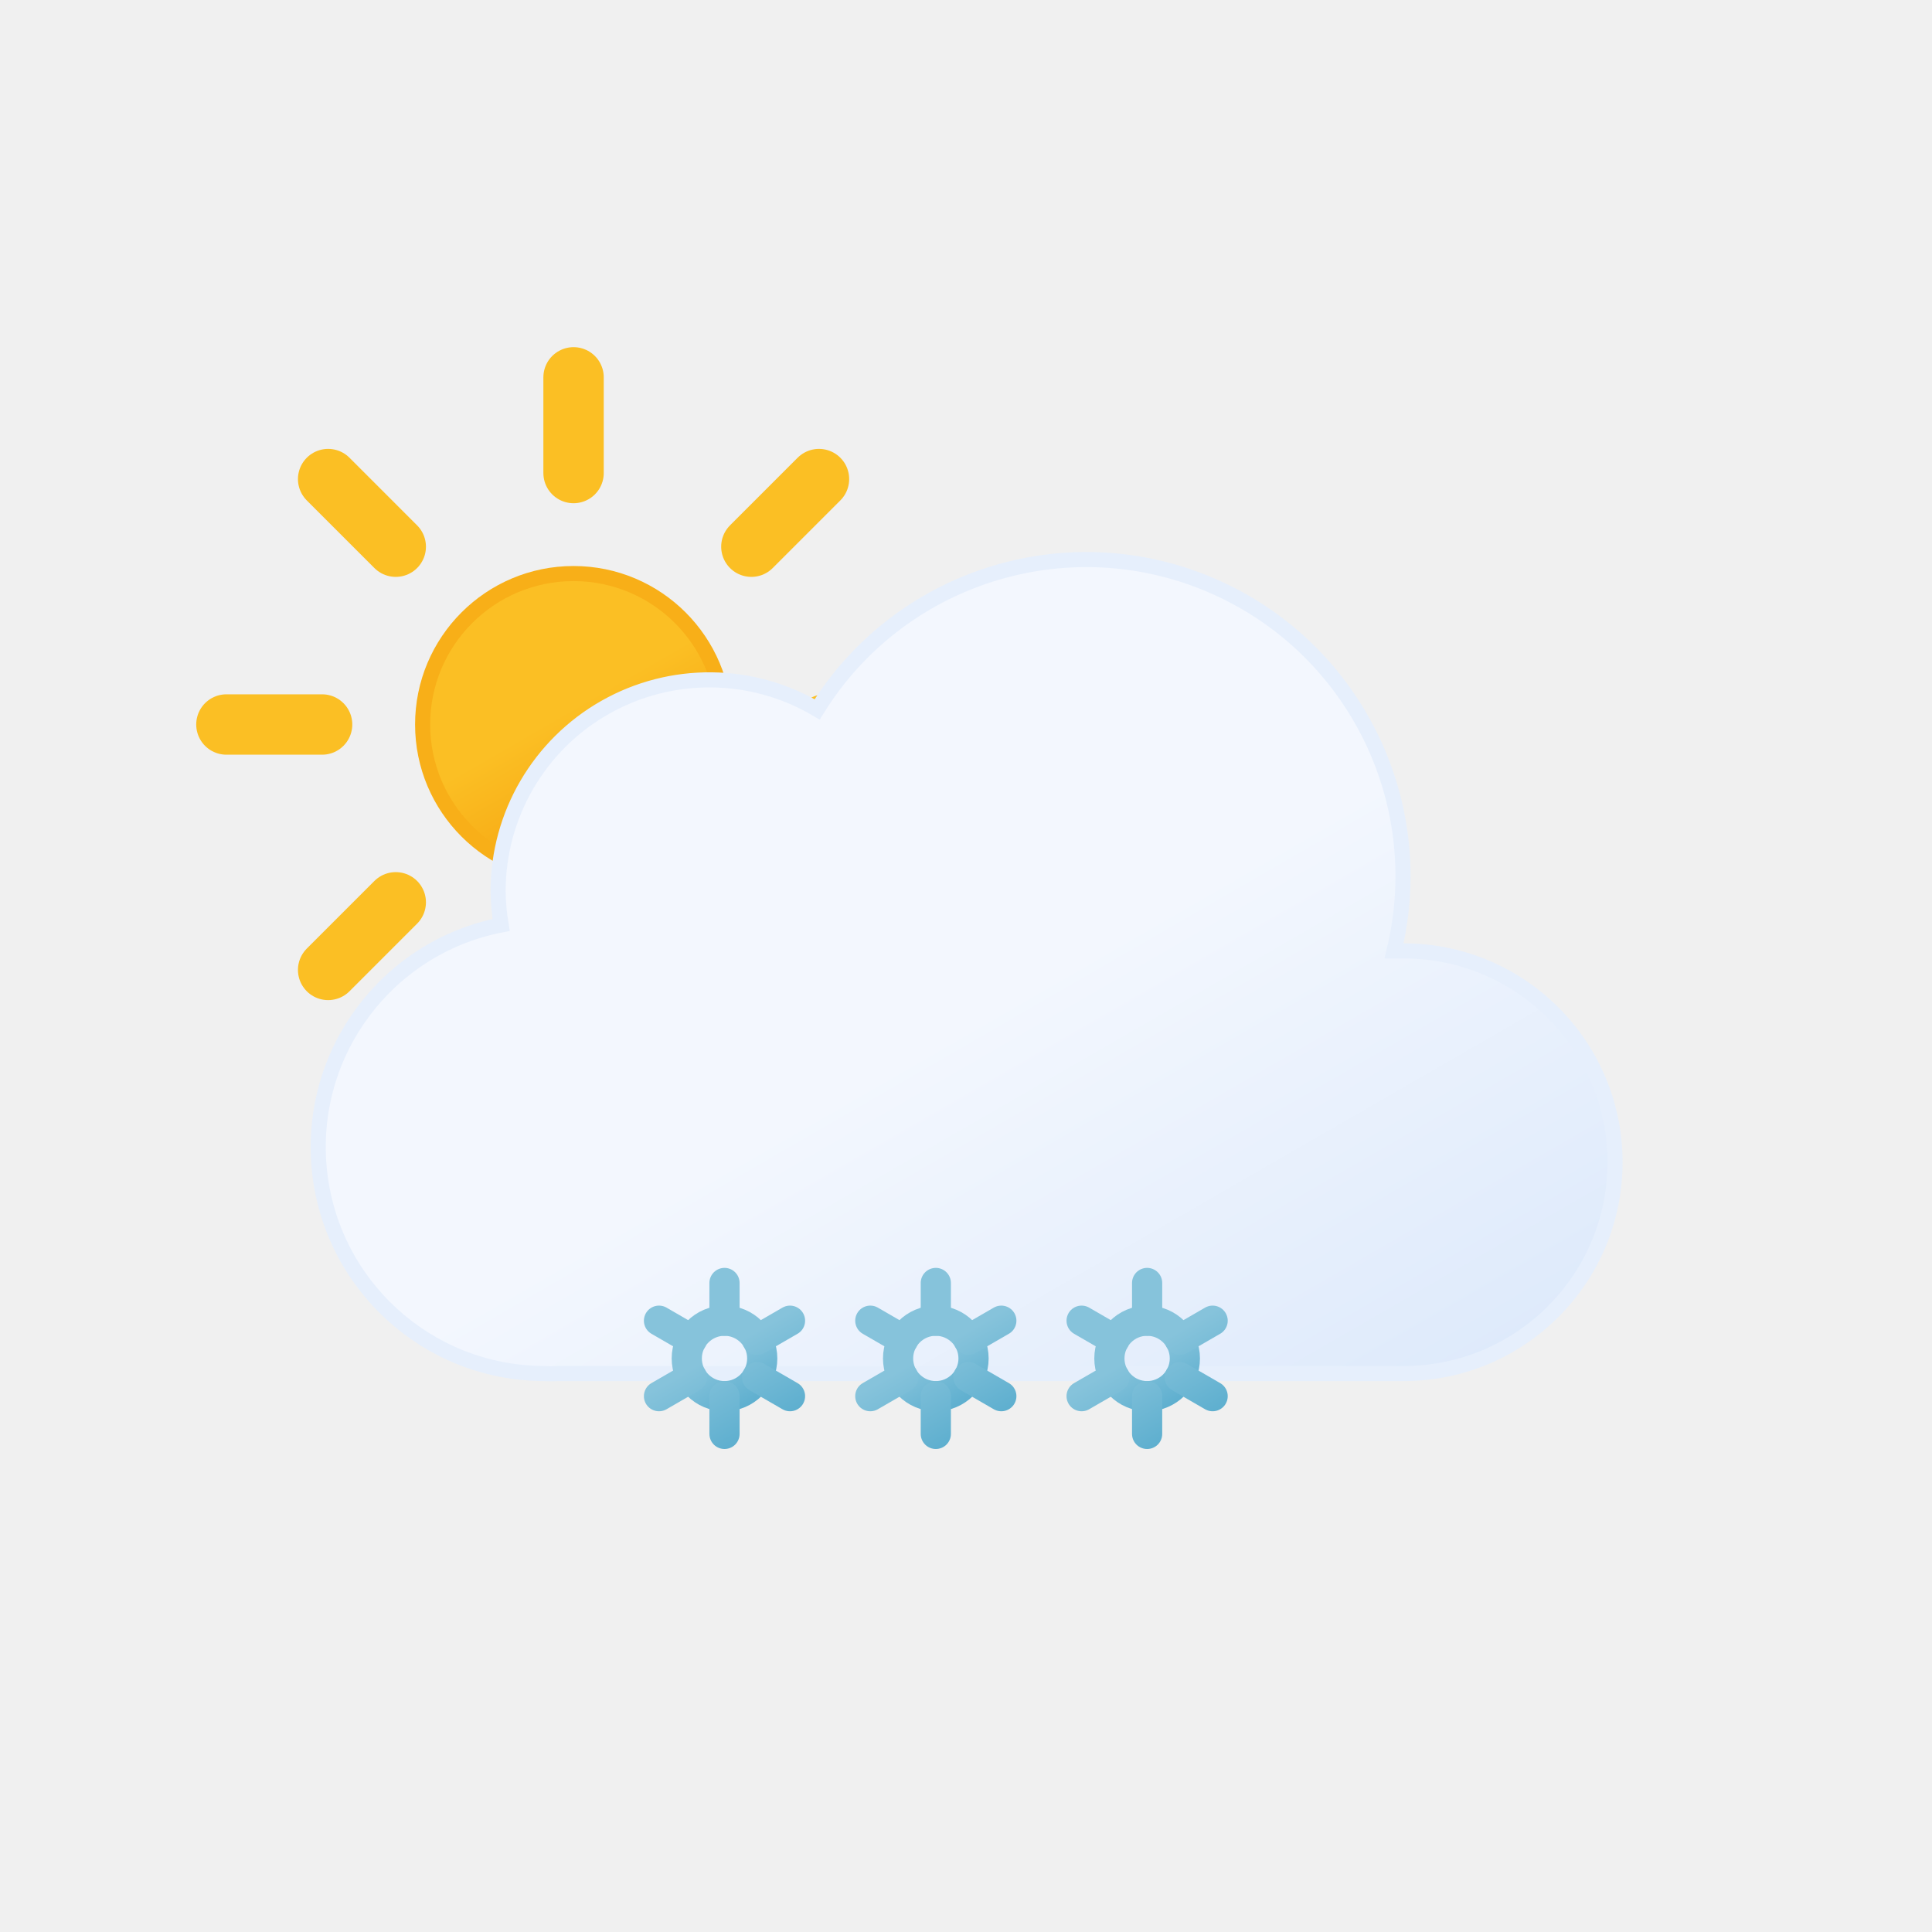
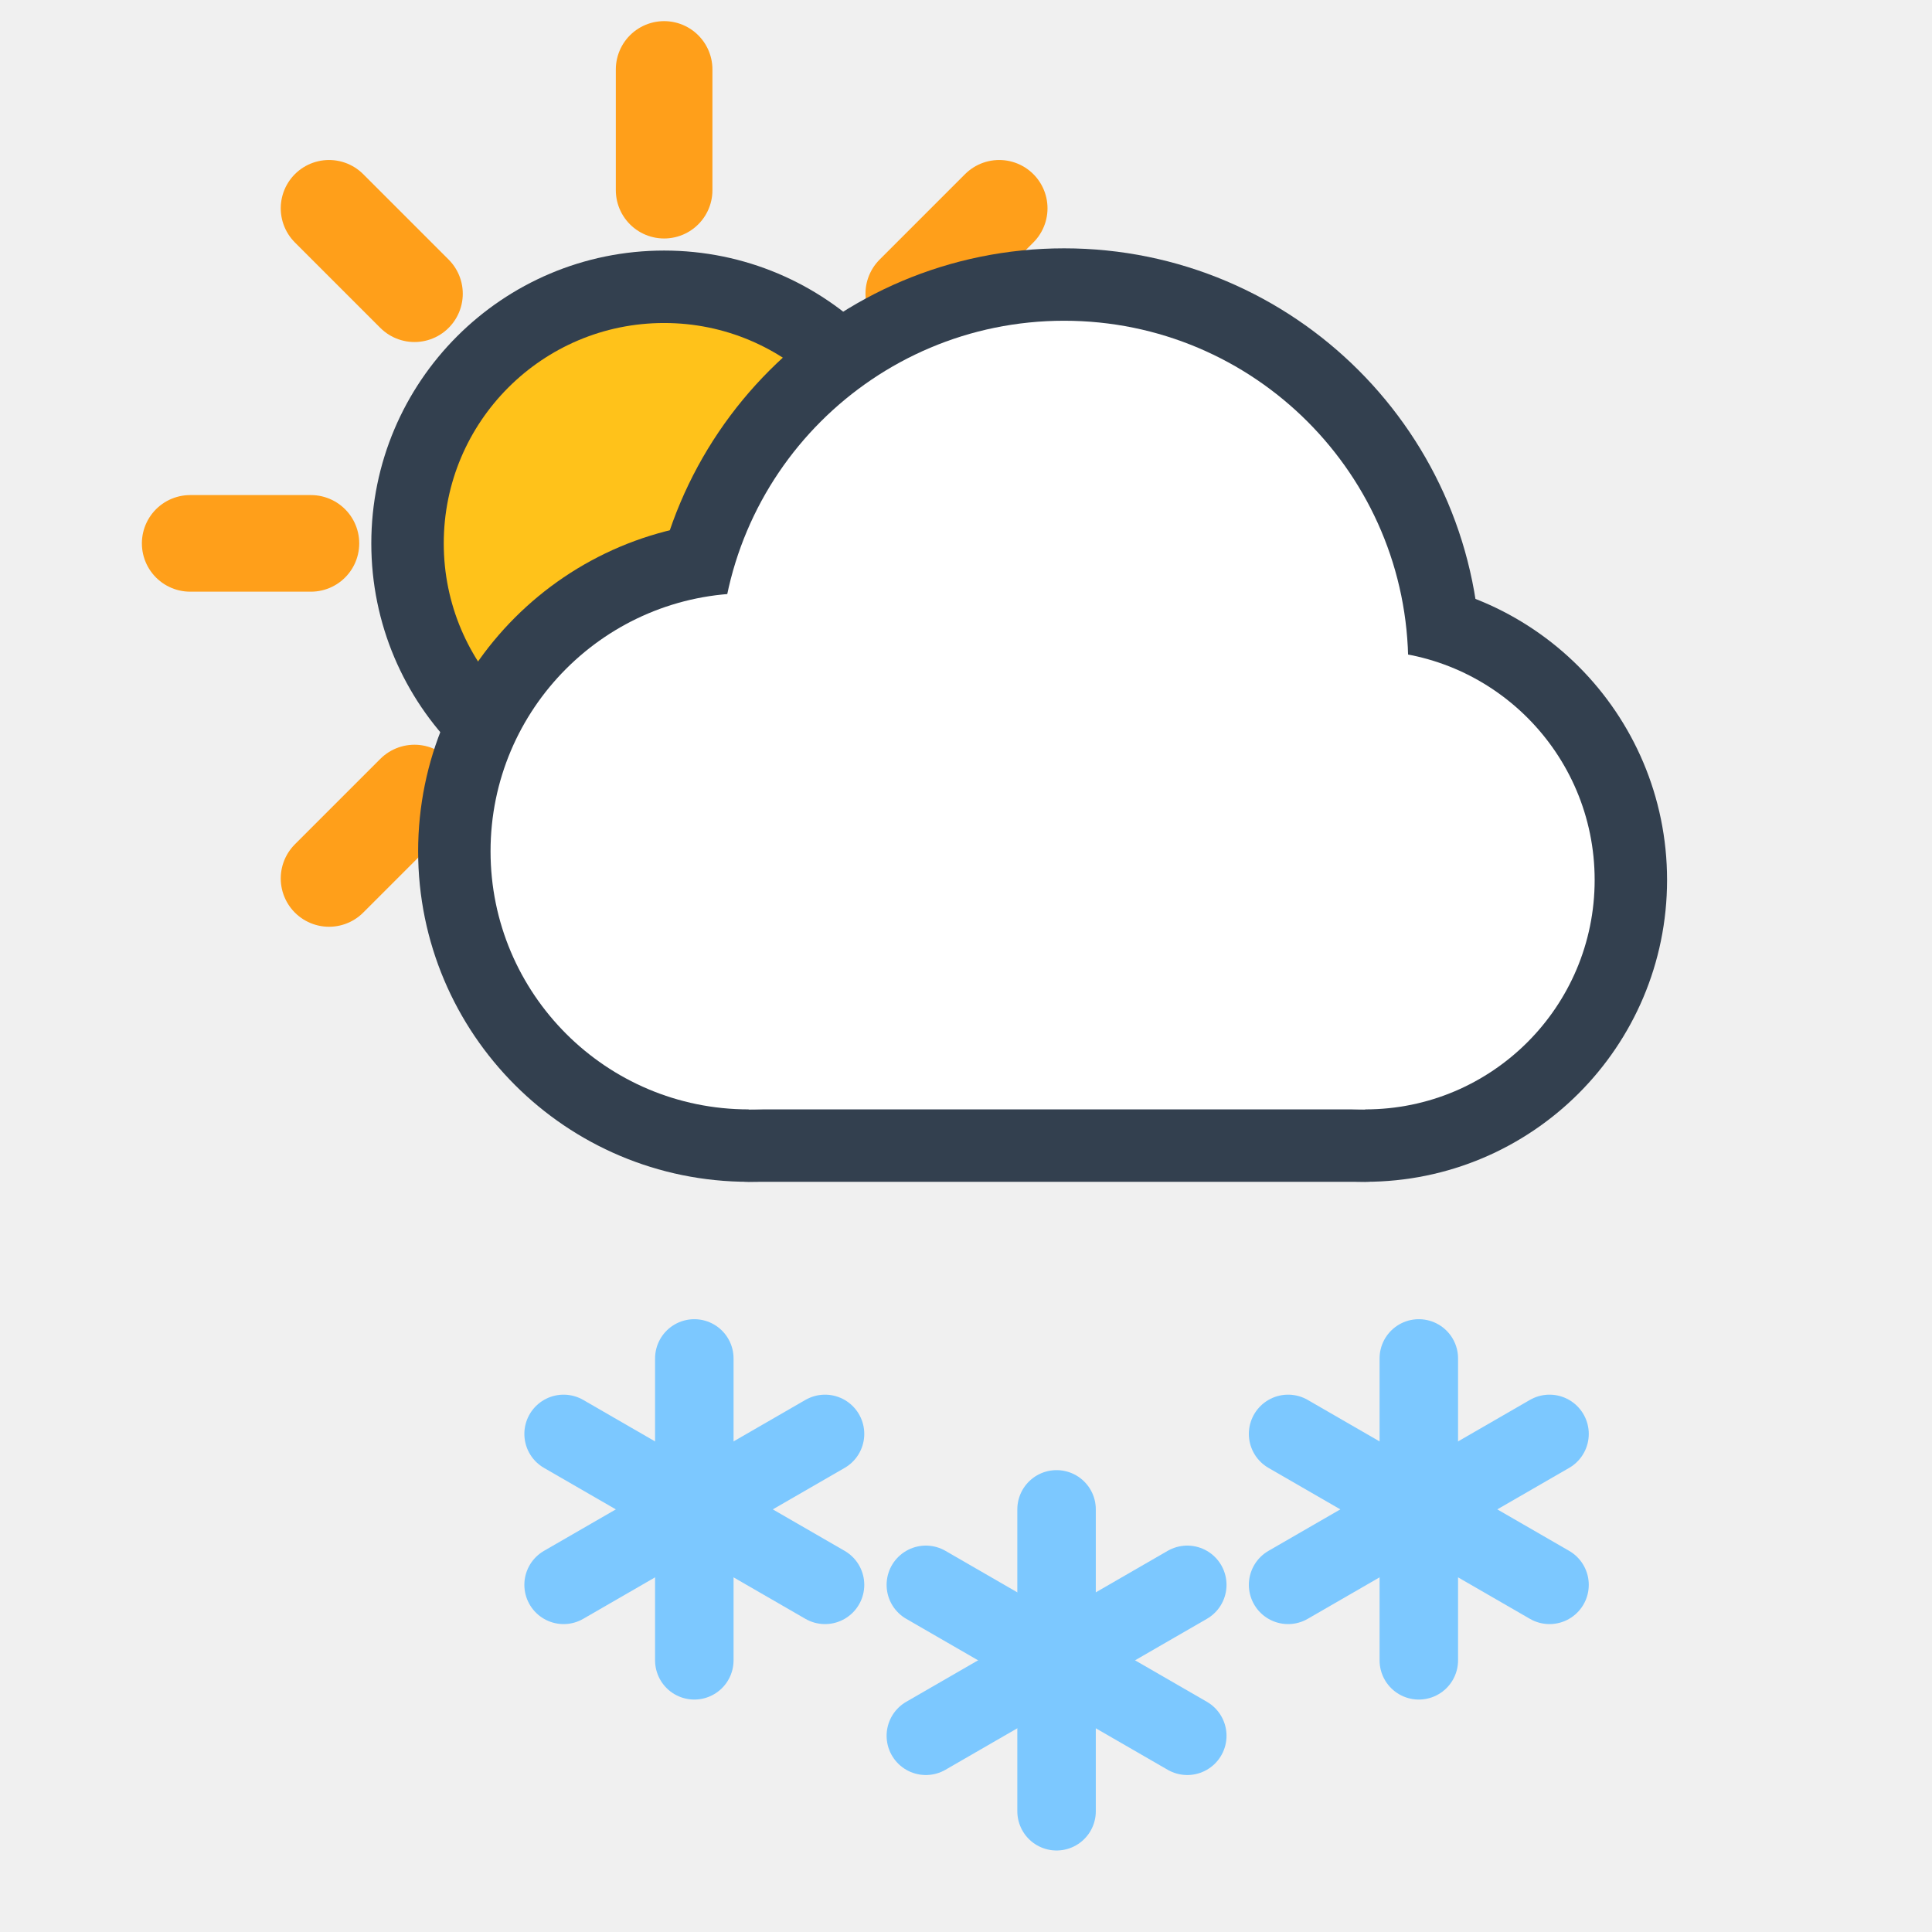
- <svg xmlns="http://www.w3.org/2000/svg" xmlns:xlink="http://www.w3.org/1999/xlink" viewBox="0 0 64 64">
-   <defs>
-     <linearGradient id="a" x1="16.5" y1="19.67" x2="21.5" y2="28.33" gradientUnits="userSpaceOnUse">
-       <stop offset="0" stop-color="#fbbf24" />
-       <stop offset="0.45" stop-color="#fbbf24" />
-       <stop offset="1" stop-color="#f59e0b" />
-     </linearGradient>
-     <linearGradient id="b" x1="22.56" y1="21.96" x2="39.2" y2="50.8" gradientUnits="userSpaceOnUse">
-       <stop offset="0" stop-color="#f3f7fe" />
-       <stop offset="0.45" stop-color="#f3f7fe" />
-       <stop offset="1" stop-color="#deeafb" />
-     </linearGradient>
-     <linearGradient id="c" x1="30.12" y1="43.48" x2="31.88" y2="46.52" gradientUnits="userSpaceOnUse">
-       <stop offset="0" stop-color="#86c3db" />
-       <stop offset="0.45" stop-color="#86c3db" />
-       <stop offset="1" stop-color="#5eafcf" />
-     </linearGradient>
-     <linearGradient id="d" x1="29.67" y1="42.69" x2="32.33" y2="47.31" xlink:href="#c" />
-     <linearGradient id="e" x1="23.12" y1="43.48" x2="24.88" y2="46.52" xlink:href="#c" />
-     <linearGradient id="f" x1="22.67" y1="42.69" x2="25.33" y2="47.31" xlink:href="#c" />
-     <linearGradient id="g" x1="37.12" y1="43.48" x2="38.88" y2="46.52" xlink:href="#c" />
-     <linearGradient id="h" x1="36.67" y1="42.69" x2="39.33" y2="47.31" xlink:href="#c" />
-   </defs>
-   <circle cx="19" cy="24" r="5" stroke="#f8af18" stroke-miterlimit="10" stroke-width="0.5" fill="url(#a)" />
-   <path d="M19,15.67V12.5m0,23V32.33m5.89-14.22,2.24-2.24M10.87,32.13l2.24-2.24m0-11.78-2.24-2.24M27.13,32.13l-2.24-2.24M7.5,24h3.17M30.5,24H27.33" fill="none" stroke="#fbbf24" stroke-linecap="round" stroke-miterlimit="10" stroke-width="2" />
-   <path d="M46.5,31.5l-.32,0a10.49,10.49,0,0,0-19.11-8,7,7,0,0,0-10.57,6,7.21,7.21,0,0,0,.1,1.14A7.5,7.5,0,0,0,18,45.5a4.19,4.19,0,0,0,.5,0v0h28a7,7,0,0,0,0-14Z" stroke="#e6effc" stroke-miterlimit="10" stroke-width="0.5" fill="url(#b)" />
-   <circle cx="31" cy="45" r="1.25" fill="none" stroke-miterlimit="10" stroke="url(#c)" />
-   <path d="M33.17,46.25l-1.09-.63m-2.16-1.24-1.09-.63M31,42.5v1.25m0,3.75V46.25m-1.08-.63-1.09.63m4.34-2.5-1.09.63" fill="none" stroke-linecap="round" stroke-miterlimit="10" stroke="url(#d)" />
-   <circle cx="24" cy="45" r="1.25" fill="none" stroke-miterlimit="10" stroke="url(#e)" />
-   <path d="M26.17,46.25l-1.09-.63m-2.16-1.24-1.09-.63M24,42.5v1.25m0,3.75V46.25m-1.08-.63-1.09.63m4.34-2.5-1.09.63" fill="none" stroke-linecap="round" stroke-miterlimit="10" stroke="url(#f)" />
-   <circle cx="38" cy="45" r="1.25" fill="none" stroke-miterlimit="10" stroke="url(#g)" />
-   <path d="M40.17,46.25l-1.09-.63m-2.16-1.24-1.09-.63M38,42.5v1.25m0,3.75V46.25m-1.08-.63-1.09.63m4.34-2.5-1.09.63" fill="none" stroke-linecap="round" stroke-miterlimit="10" stroke="url(#h)" />
+ <svg xmlns="http://www.w3.org/2000/svg" viewBox="0 0 64 64">
+   <defs />
+   <line x1="33.7" y1="18" x2="37.7" y2="18" stroke="#FF9F1A" stroke-width="3.2" stroke-linecap="round" />
+   <line x1="30.27" y1="26.27" x2="33.1" y2="29.1" stroke="#FF9F1A" stroke-width="3.2" stroke-linecap="round" />
+   <line x1="22" y1="29.7" x2="22" y2="33.7" stroke="#FF9F1A" stroke-width="3.2" stroke-linecap="round" />
+   <line x1="13.73" y1="26.27" x2="10.9" y2="29.1" stroke="#FF9F1A" stroke-width="3.2" stroke-linecap="round" />
+   <line x1="10.3" y1="18" x2="6.3" y2="18" stroke="#FF9F1A" stroke-width="3.2" stroke-linecap="round" />
+   <line x1="13.73" y1="9.73" x2="10.9" y2="6.9" stroke="#FF9F1A" stroke-width="3.2" stroke-linecap="round" />
+   <line x1="22" y1="6.3" x2="22" y2="2.3" stroke="#FF9F1A" stroke-width="3.2" stroke-linecap="round" />
+   <line x1="30.27" y1="9.73" x2="33.1" y2="6.9" stroke="#FF9F1A" stroke-width="3.2" stroke-linecap="round" />
+   <circle cx="22" cy="18" r="8.5" fill="#FFC21A" stroke="#33404F" stroke-width="2.4" stroke-linejoin="round" />
+   <line x1="23" y1="45" x2="23" y2="55" stroke="#7CC8FF" stroke-width="2.6" stroke-linecap="round" />
+   <line x1="27.33" y1="47.5" x2="18.67" y2="52.5" stroke="#7CC8FF" stroke-width="2.6" stroke-linecap="round" />
+   <line x1="27.33" y1="52.5" x2="18.67" y2="47.5" stroke="#7CC8FF" stroke-width="2.6" stroke-linecap="round" />
+   <line x1="35" y1="50" x2="35" y2="60" stroke="#7CC8FF" stroke-width="2.6" stroke-linecap="round" />
+   <line x1="39.33" y1="52.5" x2="30.67" y2="57.5" stroke="#7CC8FF" stroke-width="2.6" stroke-linecap="round" />
+   <line x1="39.33" y1="57.5" x2="30.67" y2="52.5" stroke="#7CC8FF" stroke-width="2.6" stroke-linecap="round" />
+   <line x1="47" y1="45" x2="47" y2="55" stroke="#7CC8FF" stroke-width="2.6" stroke-linecap="round" />
+   <line x1="51.33" y1="47.5" x2="42.67" y2="52.5" stroke="#7CC8FF" stroke-width="2.6" stroke-linecap="round" />
+   <line x1="51.33" y1="52.5" x2="42.67" y2="47.5" stroke="#7CC8FF" stroke-width="2.6" stroke-linecap="round" />
+   <g transform="translate(2 -6) scale(0.95)" fill="#33404F" stroke="#33404F" stroke-width="5.05" stroke-linejoin="round">
+     <circle cx="24" cy="36" r="9" />
+     <circle cx="35" cy="29.5" r="12" />
+     <circle cx="45.5" cy="37" r="8" />
+     <rect x="24" y="33" width="21.5" height="12" />
+   </g>
+   <g transform="translate(2 -6) scale(0.95)" fill="#FFFFFF">
+     <circle cx="24" cy="36" r="9" />
+     <circle cx="35" cy="29.5" r="12" />
+     <circle cx="45.5" cy="37" r="8" />
+     <rect x="24" y="33" width="21.5" height="12" />
+   </g>
</svg>
